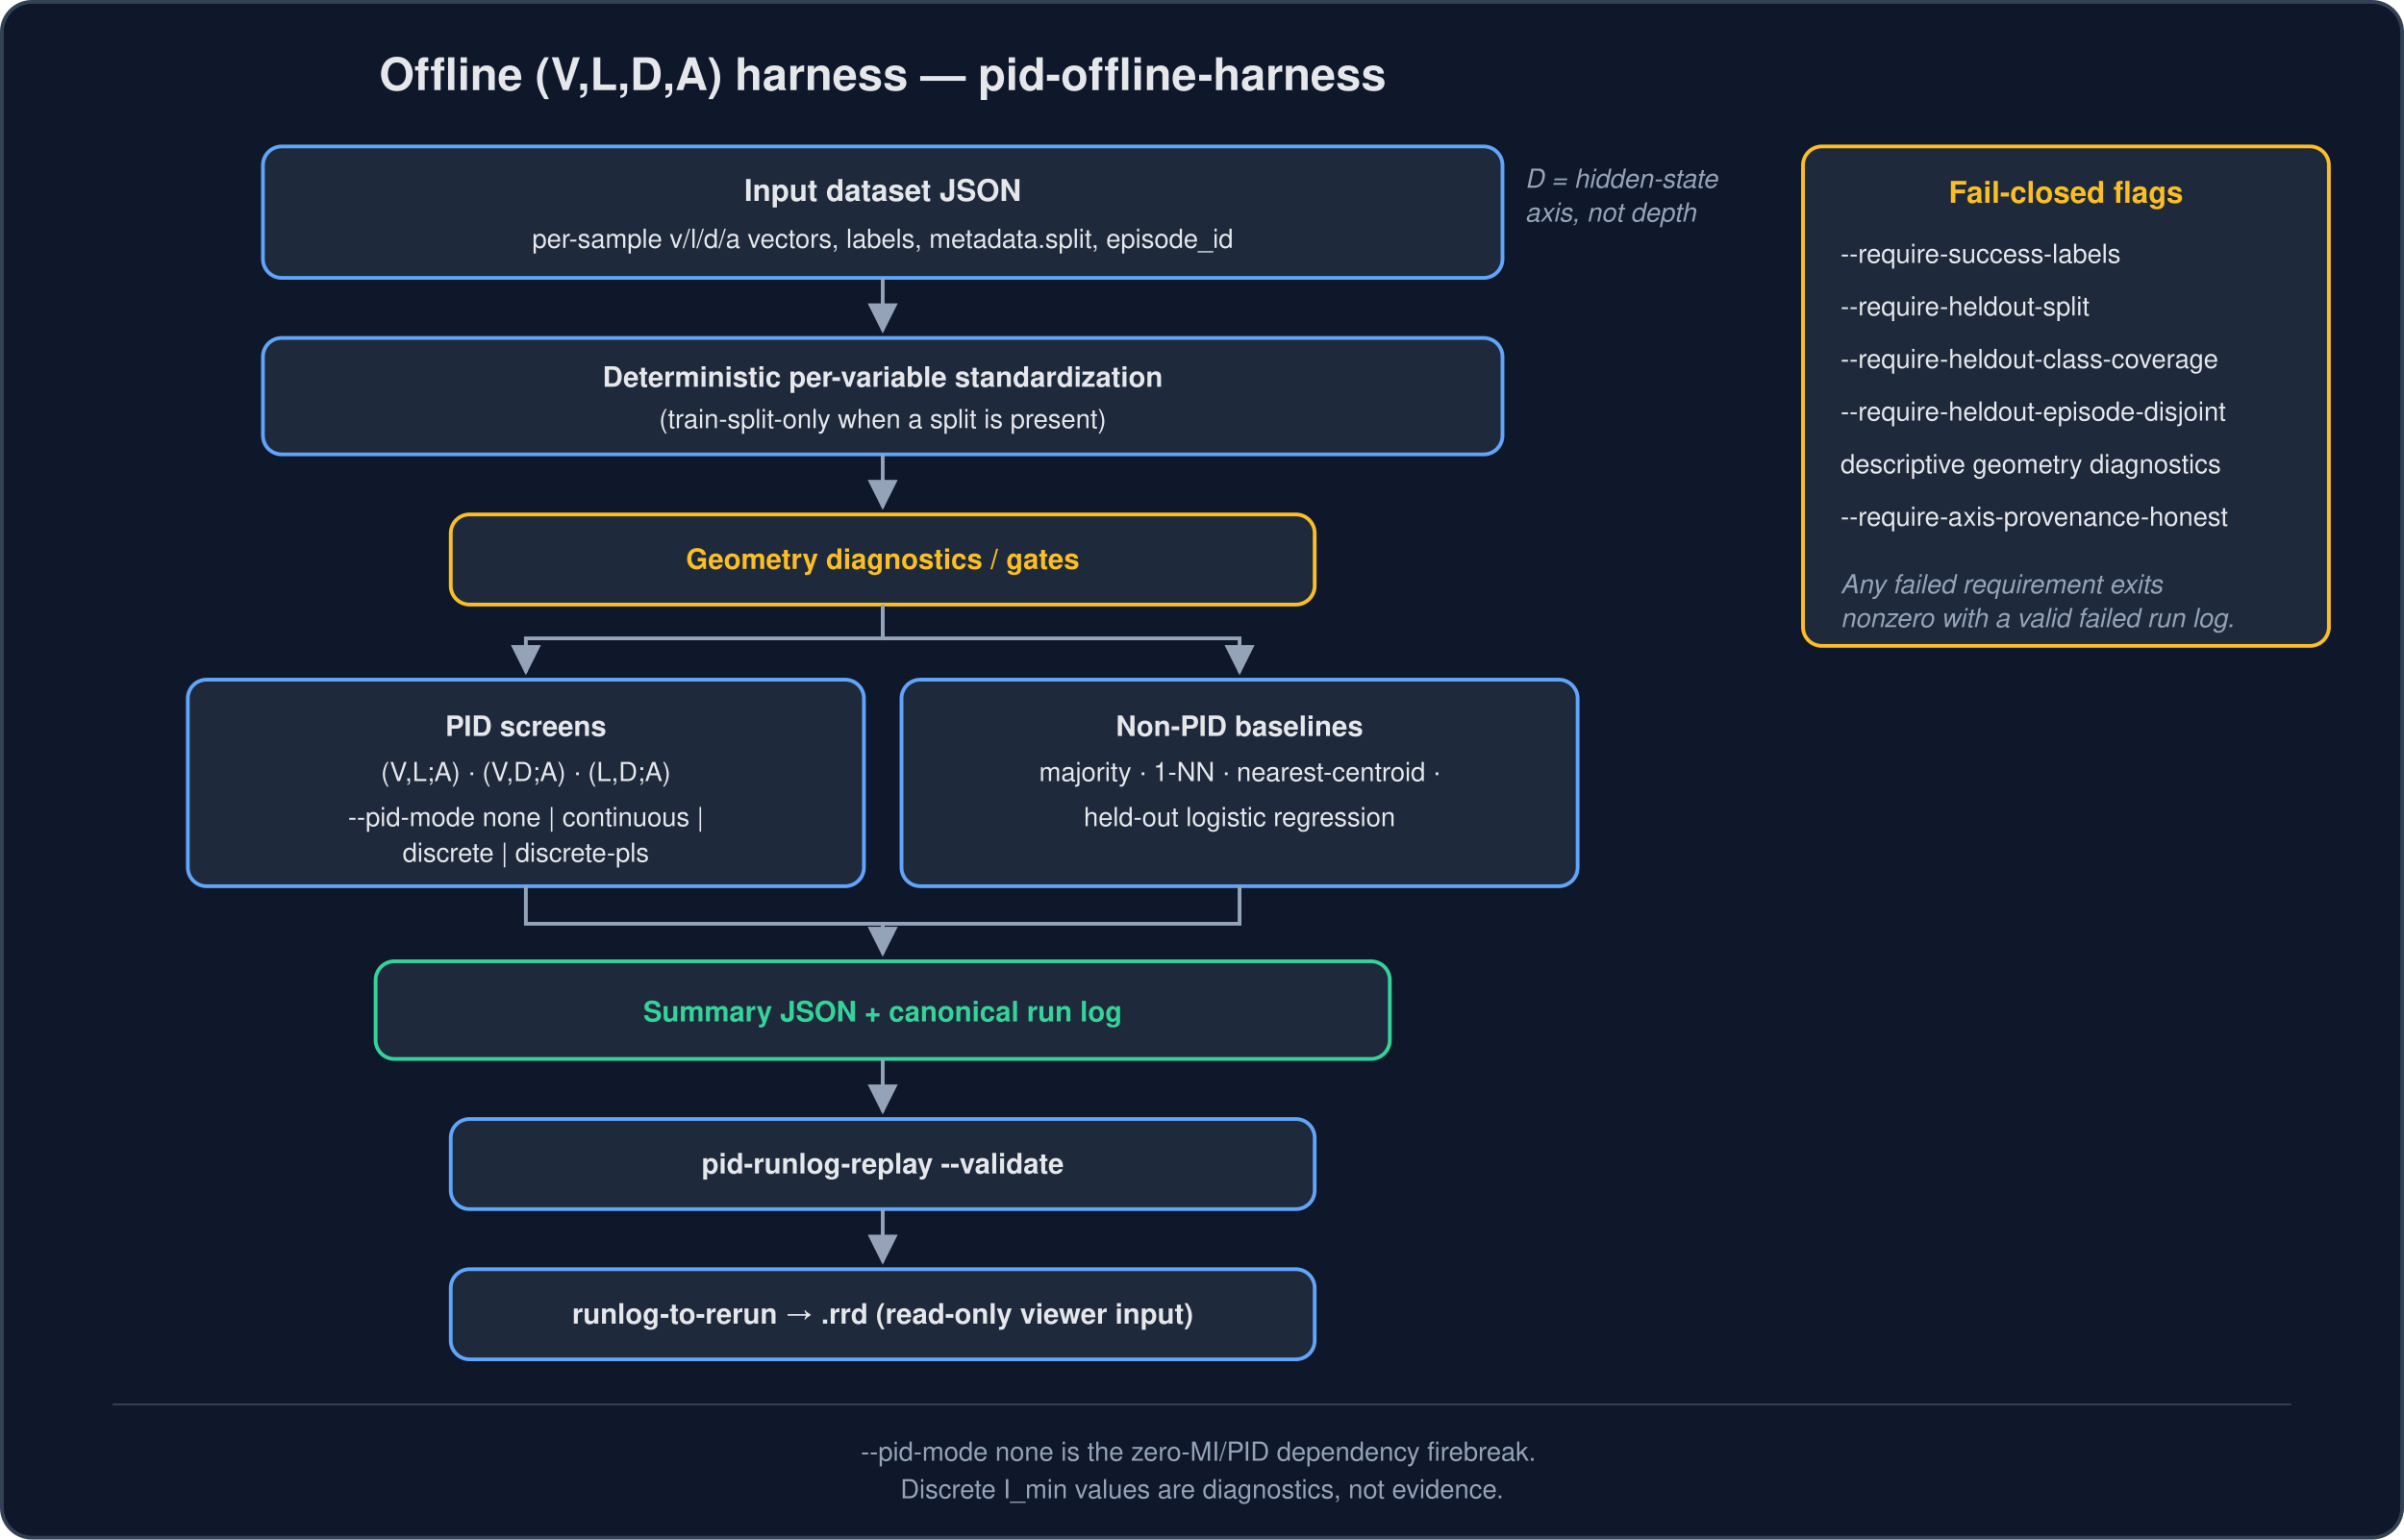
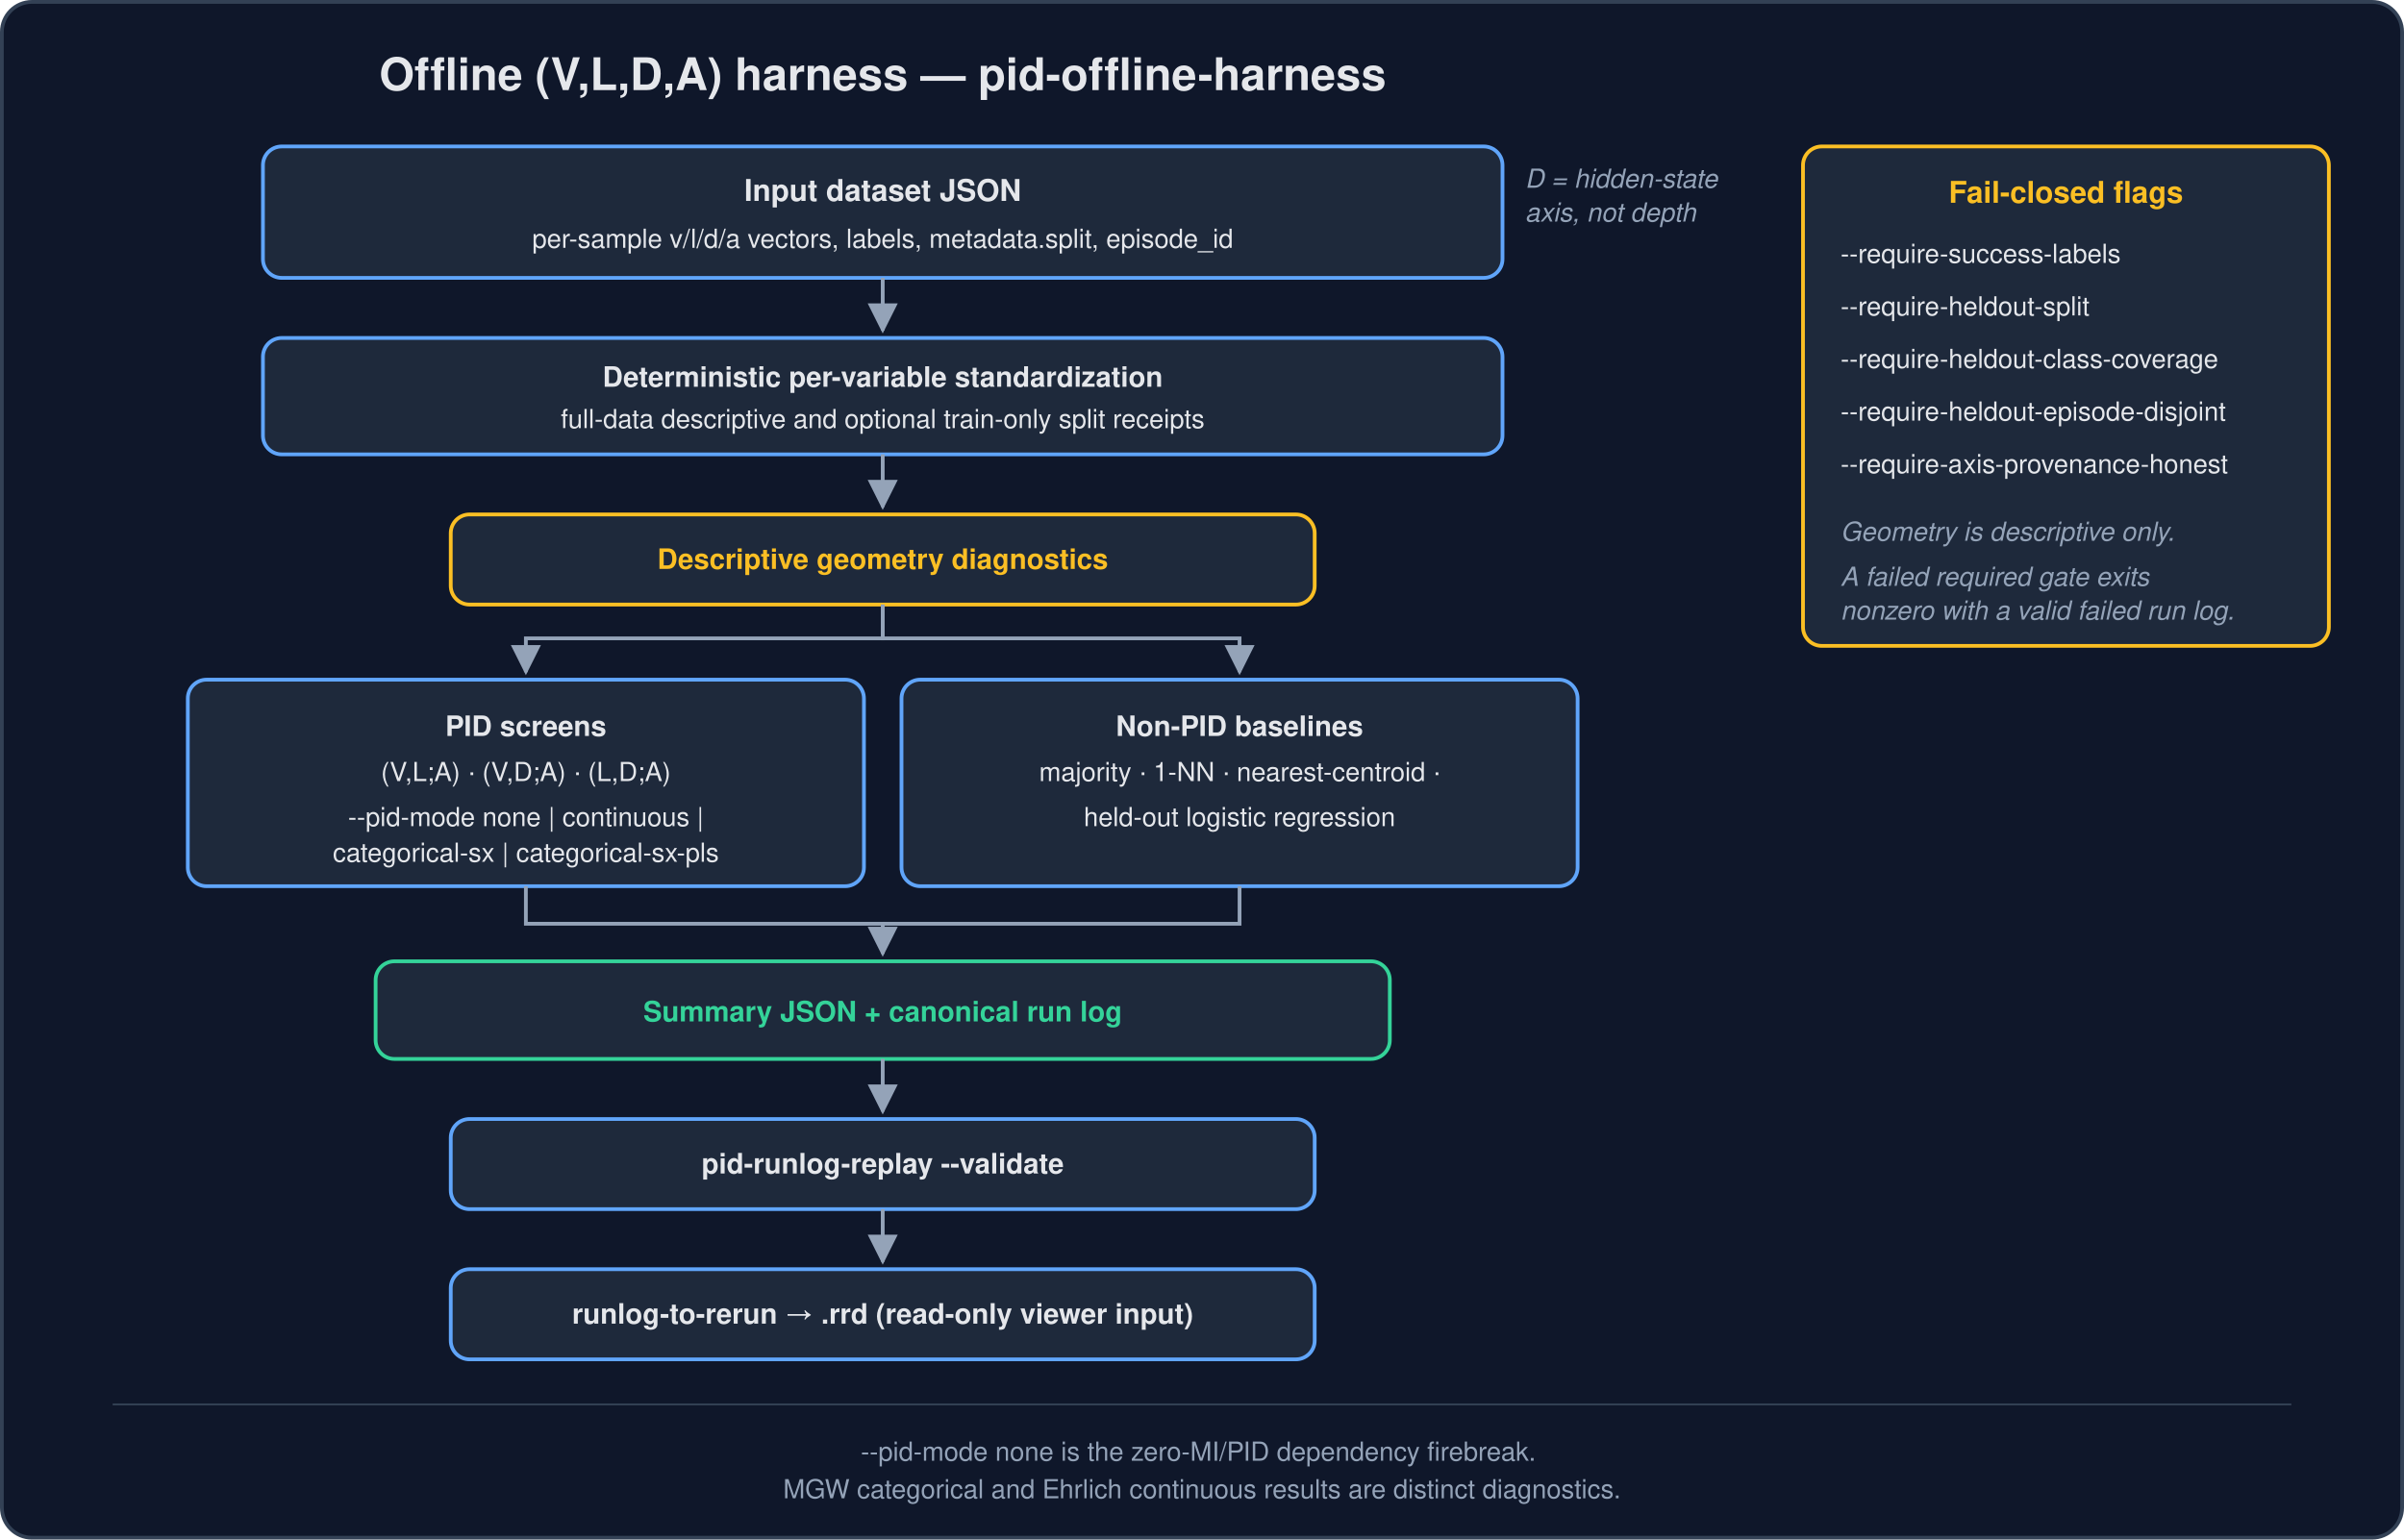
<svg xmlns="http://www.w3.org/2000/svg" viewBox="0 0 1280 820" role="img" font-family="-apple-system,'Segoe UI',Helvetica,Arial,sans-serif" aria-labelledby="ohTitle ohDesc">
  <defs>
    <marker id="arrow" viewBox="0 0 10 10" refX="9" refY="5" markerWidth="8" markerHeight="8" orient="auto-start-reverse">
      <path d="M 0 0 L 10 5 L 0 10 z" fill="#94a3b8" />
    </marker>
  </defs>
  <rect x="1" y="1" width="1278" height="818" rx="16" fill="#0f172a" stroke="#334155" stroke-width="2" />
  <text x="470" y="48" text-anchor="middle" fill="#e5e7eb" font-size="24" font-weight="600">Offline (V,L,D,A) harness — pid-offline-harness</text>
  <rect x="140" y="78" width="660" height="70" rx="10" fill="#1e293b" stroke="#60a5fa" stroke-width="2" />
  <text x="470" y="107" text-anchor="middle" fill="#e5e7eb" font-size="16" font-weight="600">Input dataset JSON</text>
  <text x="470" y="132" text-anchor="middle" fill="#e5e7eb" font-size="14">per-sample v/l/d/a vectors, labels, metadata.split, episode_id</text>
  <text x="812" y="100" fill="#94a3b8" font-size="14" font-style="italic">D = hidden-state</text>
  <text x="812" y="118" fill="#94a3b8" font-size="14" font-style="italic">axis, not depth</text>
  <line x1="470" y1="148" x2="470" y2="176" stroke="#94a3b8" stroke-width="2" marker-end="url(#arrow)" />
  <rect x="140" y="180" width="660" height="62" rx="10" fill="#1e293b" stroke="#60a5fa" stroke-width="2" />
  <text x="470" y="206" text-anchor="middle" fill="#e5e7eb" font-size="15" font-weight="600">Deterministic per-variable standardization</text>
-   <text x="470" y="228" text-anchor="middle" fill="#e5e7eb" font-size="14">(train-split-only when a split is present)</text>
+   <text x="470" y="228" text-anchor="middle" fill="#e5e7eb" font-size="14">full-data descriptive and optional train-only split receipts</text>
  <line x1="470" y1="242" x2="470" y2="270" stroke="#94a3b8" stroke-width="2" marker-end="url(#arrow)" />
  <rect x="240" y="274" width="460" height="48" rx="10" fill="#1e293b" stroke="#fbbf24" stroke-width="2" />
-   <text x="470" y="303" text-anchor="middle" fill="#fbbf24" font-size="15" font-weight="600">Geometry diagnostics / gates</text>
+   <text x="470" y="303" text-anchor="middle" fill="#fbbf24" font-size="15" font-weight="600">Descriptive geometry diagnostics</text>
  <path d="M 470 322 L 470 340 L 280 340 L 280 358" fill="none" stroke="#94a3b8" stroke-width="2" marker-end="url(#arrow)" />
  <path d="M 470 322 L 470 340 L 660 340 L 660 358" fill="none" stroke="#94a3b8" stroke-width="2" marker-end="url(#arrow)" />
  <rect x="100" y="362" width="360" height="110" rx="10" fill="#1e293b" stroke="#60a5fa" stroke-width="2" />
  <text x="280" y="392" text-anchor="middle" fill="#e5e7eb" font-size="15" font-weight="600">PID screens</text>
  <text x="280" y="416" text-anchor="middle" fill="#e5e7eb" font-size="14">(V,L;A) · (V,D;A) · (L,D;A)</text>
  <text x="280" y="440" text-anchor="middle" fill="#e5e7eb" font-size="14">--pid-mode none | continuous |</text>
-   <text x="280" y="459" text-anchor="middle" fill="#e5e7eb" font-size="14">discrete | discrete-pls</text>
+   <text x="280" y="459" text-anchor="middle" fill="#e5e7eb" font-size="14">categorical-sx | categorical-sx-pls</text>
  <rect x="480" y="362" width="360" height="110" rx="10" fill="#1e293b" stroke="#60a5fa" stroke-width="2" />
  <text x="660" y="392" text-anchor="middle" fill="#e5e7eb" font-size="15" font-weight="600">Non-PID baselines</text>
  <text x="660" y="416" text-anchor="middle" fill="#e5e7eb" font-size="14">majority · 1-NN · nearest-centroid ·</text>
  <text x="660" y="440" text-anchor="middle" fill="#e5e7eb" font-size="14">held-out logistic regression</text>
  <path d="M 280 472 L 280 492 L 470 492 L 470 508" fill="none" stroke="#94a3b8" stroke-width="2" marker-end="url(#arrow)" />
  <path d="M 660 472 L 660 492 L 470 492" fill="none" stroke="#94a3b8" stroke-width="2" />
  <rect x="200" y="512" width="540" height="52" rx="10" fill="#1e293b" stroke="#34d399" stroke-width="2" />
  <text x="470" y="544" text-anchor="middle" fill="#34d399" font-size="15" font-weight="600">Summary JSON + canonical run log</text>
  <line x1="470" y1="564" x2="470" y2="592" stroke="#94a3b8" stroke-width="2" marker-end="url(#arrow)" />
  <rect x="240" y="596" width="460" height="48" rx="10" fill="#1e293b" stroke="#60a5fa" stroke-width="2" />
  <text x="470" y="625" text-anchor="middle" fill="#e5e7eb" font-size="15" font-weight="600">pid-runlog-replay --validate</text>
  <line x1="470" y1="644" x2="470" y2="672" stroke="#94a3b8" stroke-width="2" marker-end="url(#arrow)" />
  <rect x="240" y="676" width="460" height="48" rx="10" fill="#1e293b" stroke="#60a5fa" stroke-width="2" />
  <text x="470" y="705" text-anchor="middle" fill="#e5e7eb" font-size="15" font-weight="600">runlog-to-rerun → .rrd (read-only viewer input)</text>
  <rect x="960" y="78" width="280" height="266" rx="10" fill="#1e293b" stroke="#fbbf24" stroke-width="2" />
  <text x="1100" y="108" text-anchor="middle" fill="#fbbf24" font-size="16" font-weight="600">Fail-closed flags</text>
  <text x="980" y="140" fill="#e5e7eb" font-size="14">--require-success-labels</text>
  <text x="980" y="168" fill="#e5e7eb" font-size="14">--require-heldout-split</text>
  <text x="980" y="196" fill="#e5e7eb" font-size="14">--require-heldout-class-coverage</text>
  <text x="980" y="224" fill="#e5e7eb" font-size="14">--require-heldout-episode-disjoint</text>
-   <text x="980" y="252" fill="#e5e7eb" font-size="14">descriptive geometry diagnostics</text>
-   <text x="980" y="280" fill="#e5e7eb" font-size="14">--require-axis-provenance-honest</text>
-   <text x="980" y="316" fill="#94a3b8" font-size="14" font-style="italic">Any failed requirement exits</text>
-   <text x="980" y="334" fill="#94a3b8" font-size="14" font-style="italic">nonzero with a valid failed run log.</text>
+   <text x="980" y="252" fill="#e5e7eb" font-size="14">--require-axis-provenance-honest</text>
+   <text x="980" y="288" fill="#94a3b8" font-size="14" font-style="italic">Geometry is descriptive only.</text>
+   <text x="980" y="312" fill="#94a3b8" font-size="14" font-style="italic">A failed required gate exits</text>
+   <text x="980" y="330" fill="#94a3b8" font-size="14" font-style="italic">nonzero with a valid failed run log.</text>
  <line x1="60" y1="748" x2="1220" y2="748" stroke="#334155" stroke-width="1" />
  <text x="640" y="778" text-anchor="middle" fill="#94a3b8" font-size="14">
    <tspan x="640" dy="0">--pid-mode none is the zero-MI/PID dependency firebreak.</tspan>
-     <tspan x="640" dy="20">Discrete I_min values are diagnostics, not evidence.</tspan>
+     <tspan x="640" dy="20">MGW categorical and Ehrlich continuous results are distinct diagnostics.</tspan>
  </text>
</svg>
